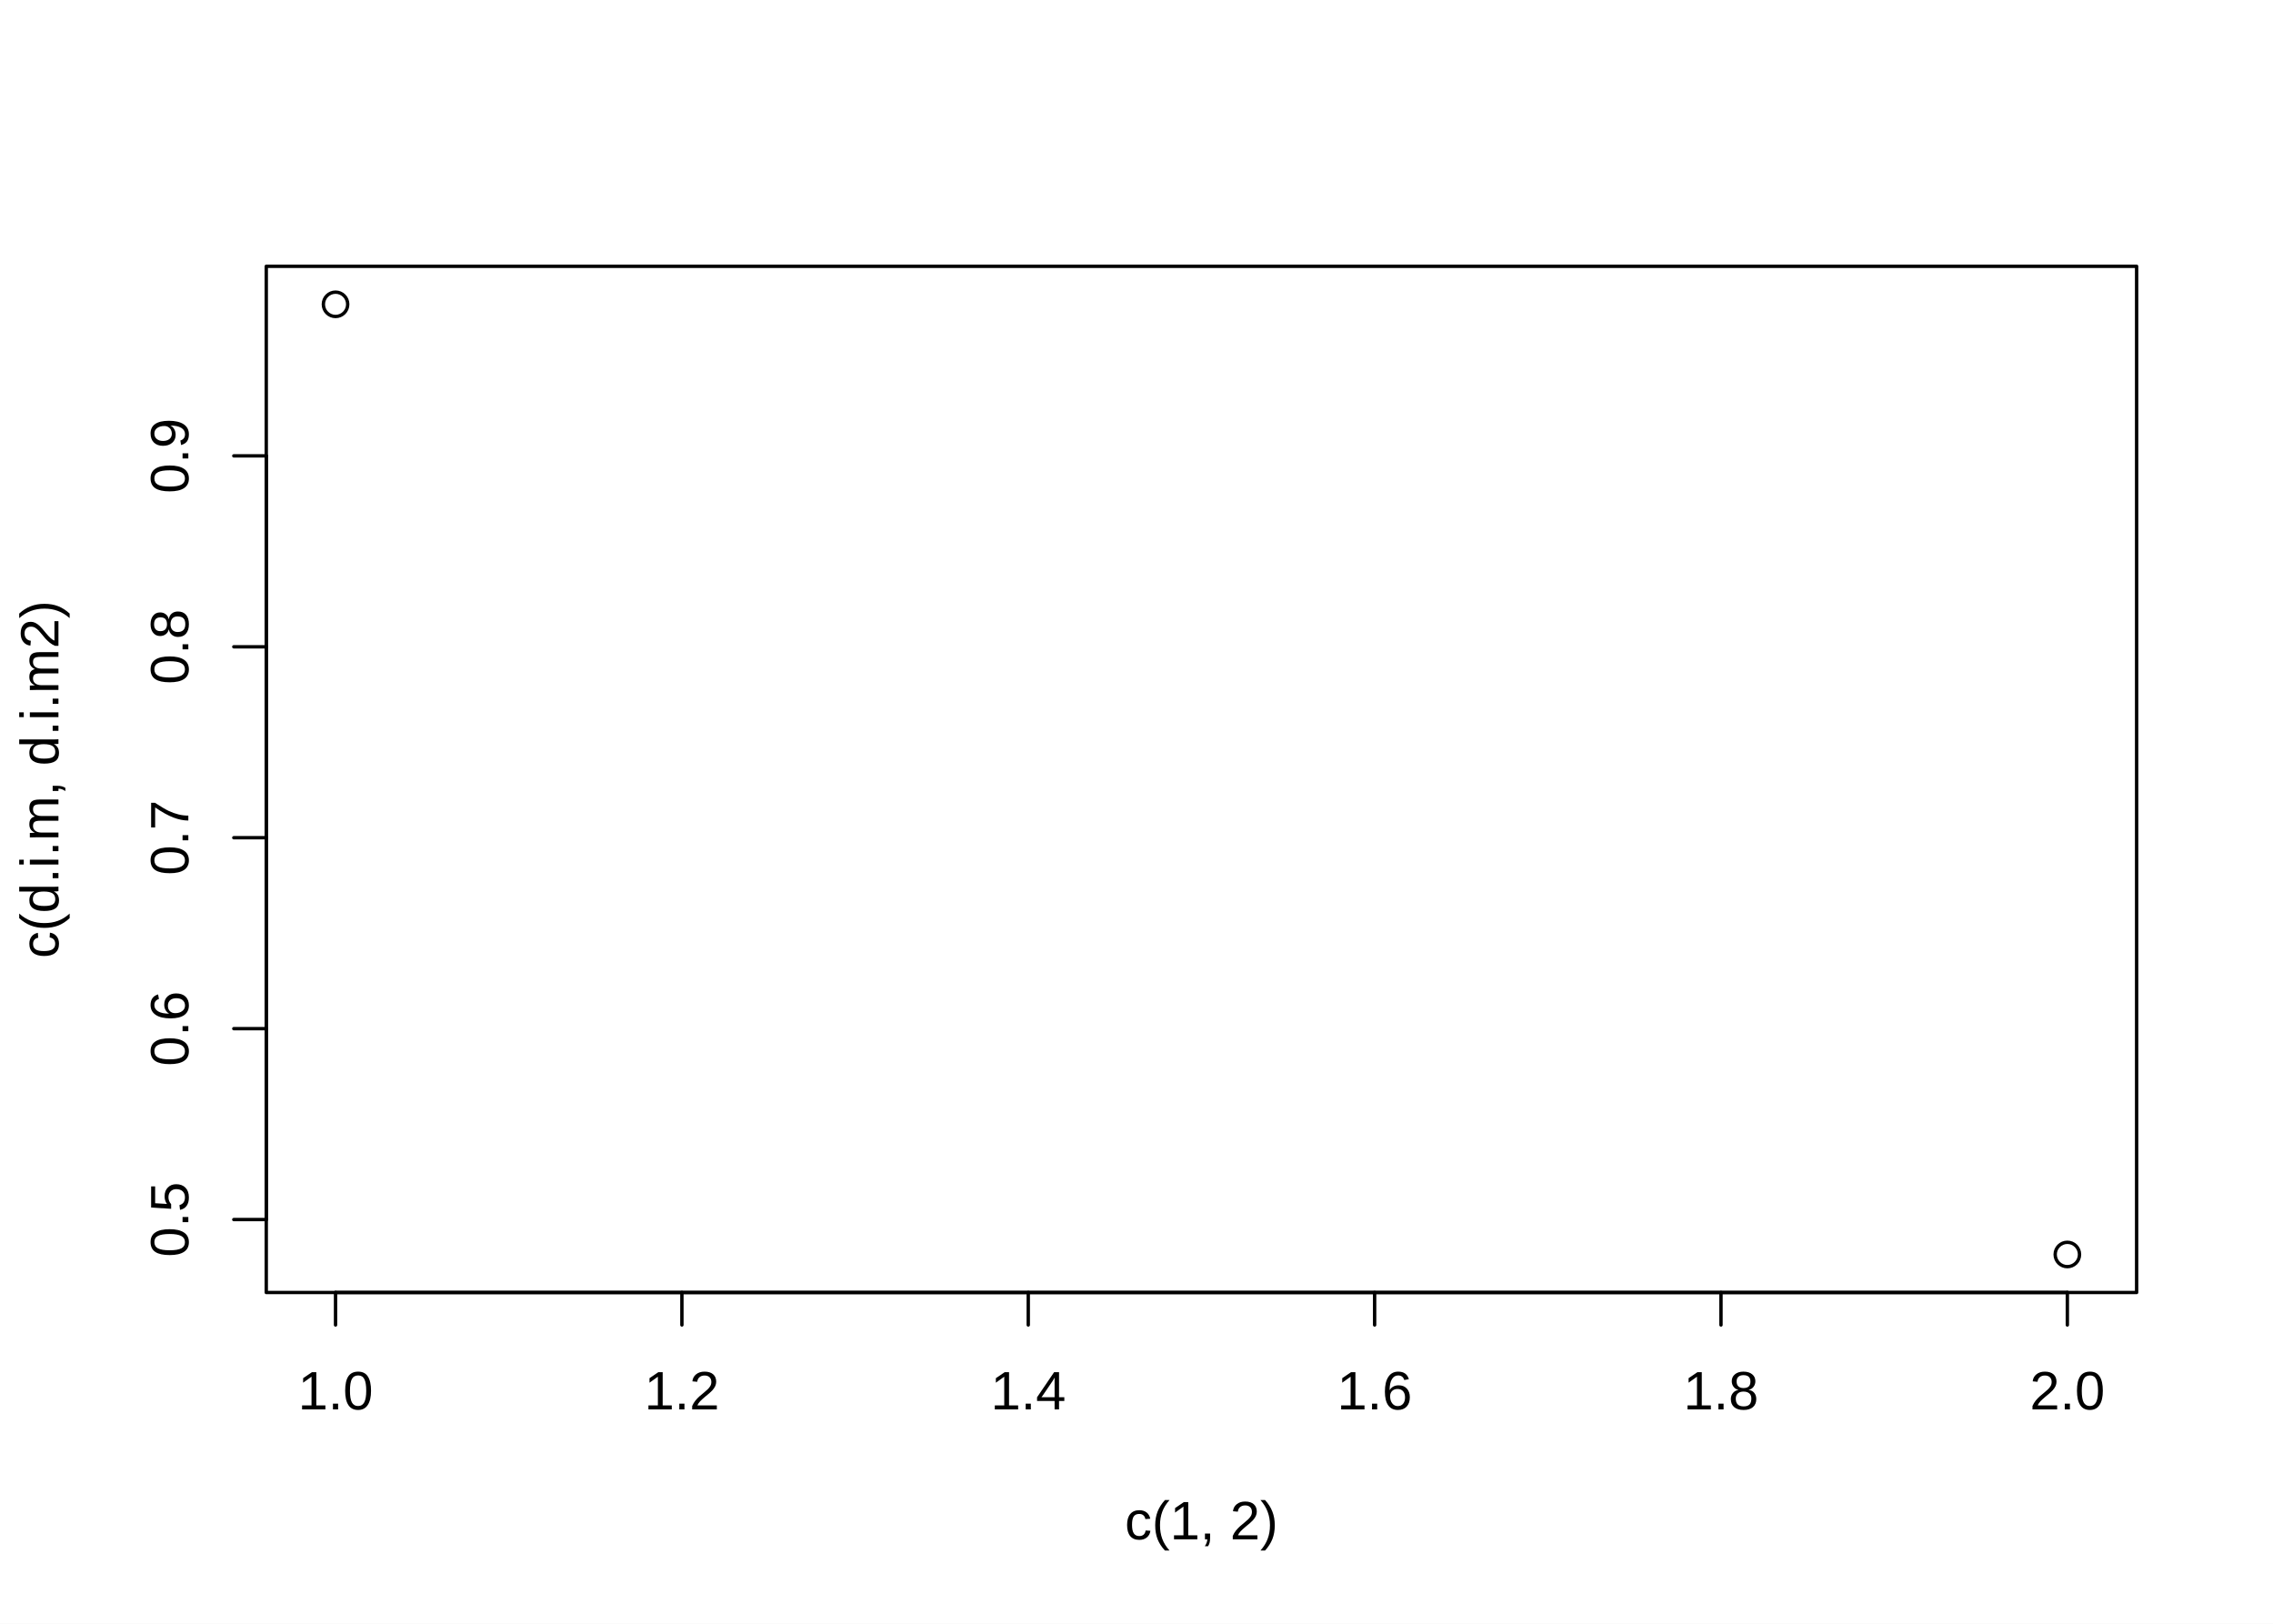
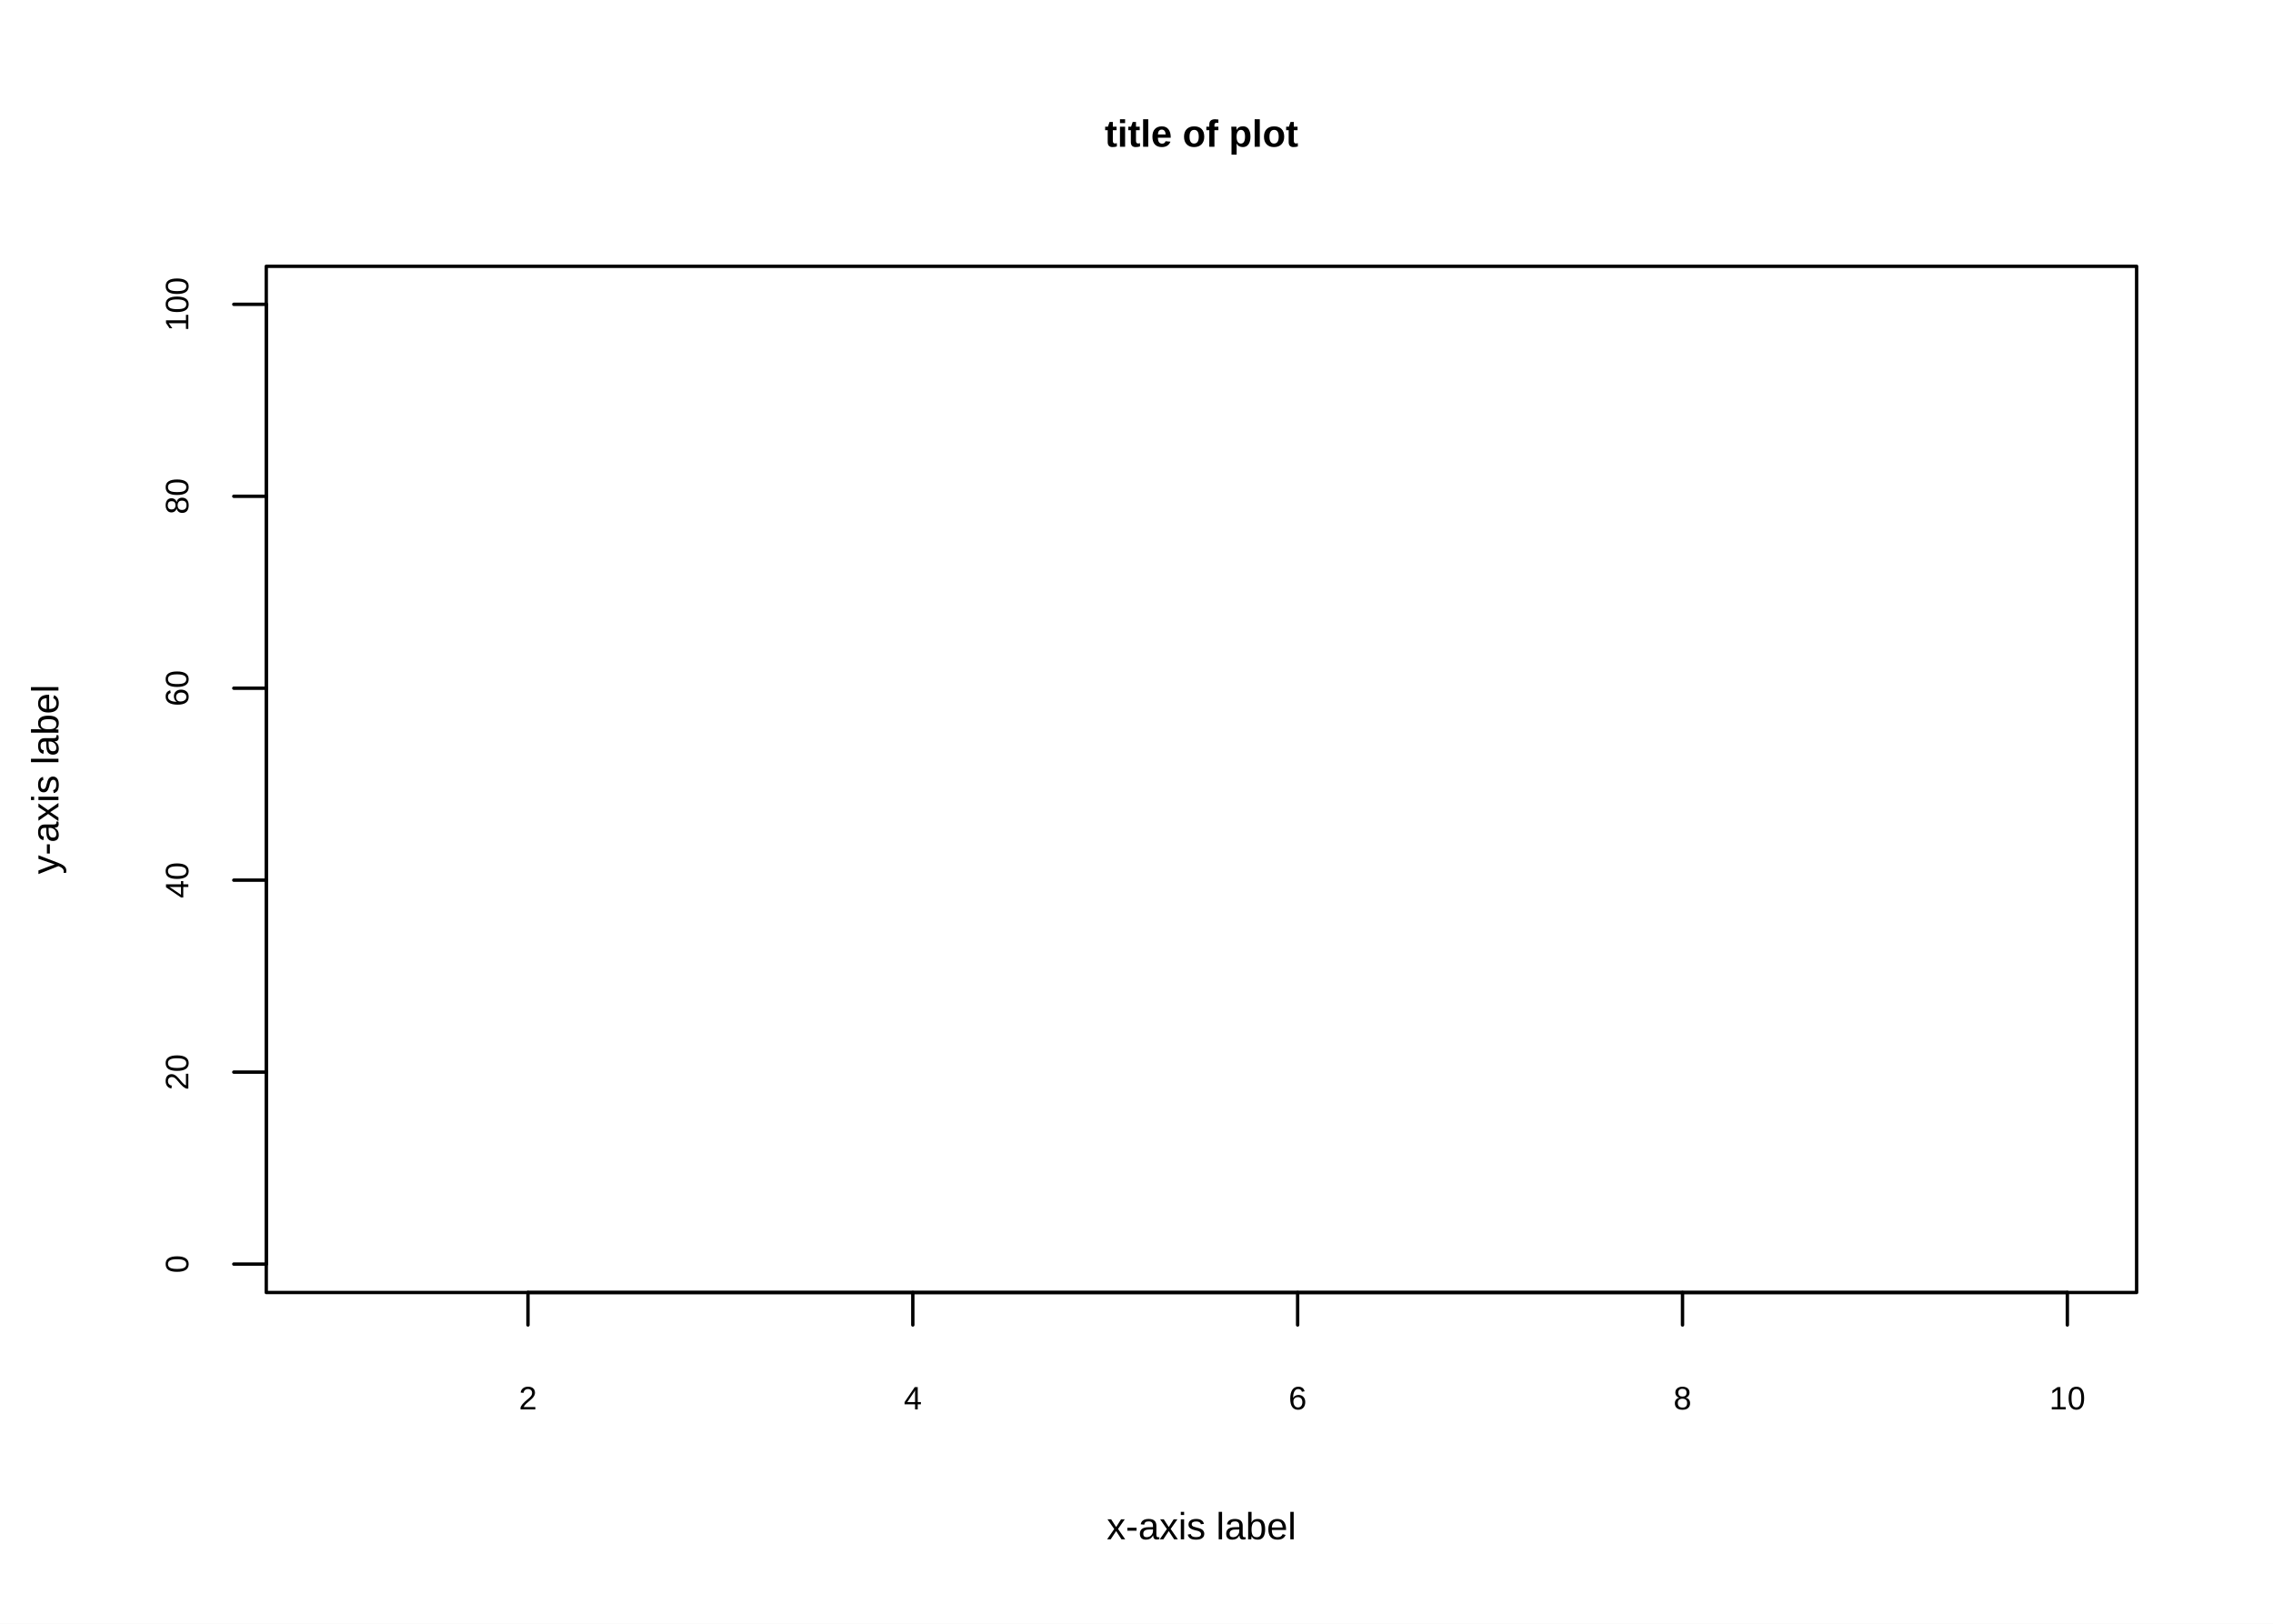
<svg xmlns="http://www.w3.org/2000/svg" viewBox="0 0 504.00 360.00">
  <defs>
    <style type="text/css">
    line, polyline, polygon, path, rect, circle {
      fill: none;
      stroke: #000000;
      stroke-linecap: round;
      stroke-linejoin: round;
      stroke-miterlimit: 10.00;
    }
  </style>
  </defs>
  <rect width="100%" height="100%" style="stroke: none; fill: #FFFFFF;" />
-   <defs>
-     <clipPath id="cpNTkuMDR8NDczLjc2fDI4Ni41Nnw1OS4wNA==">
-       <rect x="59.04" y="59.04" width="414.72" height="227.52" />
-     </clipPath>
-   </defs>
-   <circle cx="74.40" cy="67.47" r="2.70" style="stroke-width: 0.75;" clip-path="url(#cpNTkuMDR8NDczLjc2fDI4Ni41Nnw1OS4wNA==)" />
-   <circle cx="458.40" cy="278.13" r="2.70" style="stroke-width: 0.75;" clip-path="url(#cpNTkuMDR8NDczLjc2fDI4Ni41Nnw1OS4wNA==)" />
-   <defs>
-     <clipPath id="cpMC4wMHw1MDQuMDB8MzYwLjAwfDAuMDA=">
-       <rect x="0.00" y="0.00" width="504.00" height="360.00" />
-     </clipPath>
-   </defs>
-   <line x1="74.40" y1="286.56" x2="458.40" y2="286.56" style="stroke-width: 0.75;" clip-path="url(#cpMC4wMHw1MDQuMDB8MzYwLjAwfDAuMDA=)" />
-   <line x1="74.40" y1="286.56" x2="74.40" y2="293.76" style="stroke-width: 0.75;" clip-path="url(#cpMC4wMHw1MDQuMDB8MzYwLjAwfDAuMDA=)" />
-   <line x1="151.20" y1="286.56" x2="151.20" y2="293.76" style="stroke-width: 0.75;" clip-path="url(#cpMC4wMHw1MDQuMDB8MzYwLjAwfDAuMDA=)" />
-   <line x1="228.00" y1="286.56" x2="228.00" y2="293.76" style="stroke-width: 0.75;" clip-path="url(#cpMC4wMHw1MDQuMDB8MzYwLjAwfDAuMDA=)" />
-   <line x1="304.80" y1="286.56" x2="304.80" y2="293.76" style="stroke-width: 0.75;" clip-path="url(#cpMC4wMHw1MDQuMDB8MzYwLjAwfDAuMDA=)" />
-   <line x1="381.60" y1="286.56" x2="381.60" y2="293.76" style="stroke-width: 0.75;" clip-path="url(#cpMC4wMHw1MDQuMDB8MzYwLjAwfDAuMDA=)" />
-   <line x1="458.40" y1="286.56" x2="458.40" y2="293.76" style="stroke-width: 0.75;" clip-path="url(#cpMC4wMHw1MDQuMDB8MzYwLjAwfDAuMDA=)" />
-   <g clip-path="url(#cpMC4wMHw1MDQuMDB8MzYwLjAwfDAuMDA=)">
-     <text x="66.06" y="312.48" style="font-size: 12.00px; font-family: Arial;" textLength="16.68px" lengthAdjust="spacingAndGlyphs">1.0</text>
-   </g>
-   <g clip-path="url(#cpMC4wMHw1MDQuMDB8MzYwLjAwfDAuMDA=)">
-     <text x="142.86" y="312.48" style="font-size: 12.00px; font-family: Arial;" textLength="16.68px" lengthAdjust="spacingAndGlyphs">1.2</text>
-   </g>
-   <g clip-path="url(#cpMC4wMHw1MDQuMDB8MzYwLjAwfDAuMDA=)">
-     <text x="219.66" y="312.48" style="font-size: 12.00px; font-family: Arial;" textLength="16.68px" lengthAdjust="spacingAndGlyphs">1.4</text>
-   </g>
-   <g clip-path="url(#cpMC4wMHw1MDQuMDB8MzYwLjAwfDAuMDA=)">
-     <text x="296.46" y="312.48" style="font-size: 12.00px; font-family: Arial;" textLength="16.68px" lengthAdjust="spacingAndGlyphs">1.6</text>
-   </g>
-   <g clip-path="url(#cpMC4wMHw1MDQuMDB8MzYwLjAwfDAuMDA=)">
-     <text x="373.26" y="312.48" style="font-size: 12.00px; font-family: Arial;" textLength="16.68px" lengthAdjust="spacingAndGlyphs">1.8</text>
-   </g>
-   <g clip-path="url(#cpMC4wMHw1MDQuMDB8MzYwLjAwfDAuMDA=)">
-     <text x="450.06" y="312.48" style="font-size: 12.00px; font-family: Arial;" textLength="16.68px" lengthAdjust="spacingAndGlyphs">2.0</text>
-   </g>
-   <line x1="59.04" y1="270.39" x2="59.04" y2="101.07" style="stroke-width: 0.75;" clip-path="url(#cpMC4wMHw1MDQuMDB8MzYwLjAwfDAuMDA=)" />
-   <line x1="59.04" y1="270.39" x2="51.84" y2="270.39" style="stroke-width: 0.75;" clip-path="url(#cpMC4wMHw1MDQuMDB8MzYwLjAwfDAuMDA=)" />
-   <line x1="59.04" y1="228.06" x2="51.84" y2="228.06" style="stroke-width: 0.75;" clip-path="url(#cpMC4wMHw1MDQuMDB8MzYwLjAwfDAuMDA=)" />
-   <line x1="59.04" y1="185.73" x2="51.84" y2="185.73" style="stroke-width: 0.75;" clip-path="url(#cpMC4wMHw1MDQuMDB8MzYwLjAwfDAuMDA=)" />
-   <line x1="59.04" y1="143.40" x2="51.84" y2="143.40" style="stroke-width: 0.75;" clip-path="url(#cpMC4wMHw1MDQuMDB8MzYwLjAwfDAuMDA=)" />
-   <line x1="59.04" y1="101.07" x2="51.84" y2="101.07" style="stroke-width: 0.75;" clip-path="url(#cpMC4wMHw1MDQuMDB8MzYwLjAwfDAuMDA=)" />
-   <g clip-path="url(#cpMC4wMHw1MDQuMDB8MzYwLjAwfDAuMDA=)">
-     <text transform="translate(41.76,278.73) rotate(-90)" style="font-size: 12.00px; font-family: Arial;" textLength="16.68px" lengthAdjust="spacingAndGlyphs">0.5</text>
-   </g>
-   <g clip-path="url(#cpMC4wMHw1MDQuMDB8MzYwLjAwfDAuMDA=)">
-     <text transform="translate(41.76,236.40) rotate(-90)" style="font-size: 12.00px; font-family: Arial;" textLength="16.68px" lengthAdjust="spacingAndGlyphs">0.6</text>
-   </g>
-   <g clip-path="url(#cpMC4wMHw1MDQuMDB8MzYwLjAwfDAuMDA=)">
-     <text transform="translate(41.76,194.07) rotate(-90)" style="font-size: 12.00px; font-family: Arial;" textLength="16.68px" lengthAdjust="spacingAndGlyphs">0.7</text>
-   </g>
-   <g clip-path="url(#cpMC4wMHw1MDQuMDB8MzYwLjAwfDAuMDA=)">
-     <text transform="translate(41.76,151.74) rotate(-90)" style="font-size: 12.00px; font-family: Arial;" textLength="16.68px" lengthAdjust="spacingAndGlyphs">0.8</text>
-   </g>
-   <g clip-path="url(#cpMC4wMHw1MDQuMDB8MzYwLjAwfDAuMDA=)">
-     <text transform="translate(41.76,109.41) rotate(-90)" style="font-size: 12.00px; font-family: Arial;" textLength="16.68px" lengthAdjust="spacingAndGlyphs">0.9</text>
-   </g>
-   <polyline points="59.04,286.56 473.76,286.56 473.76,59.04 59.04,59.04 59.04,286.56 " style="stroke-width: 0.75;" clip-path="url(#cpMC4wMHw1MDQuMDB8MzYwLjAwfDAuMDA=)" />
-   <g clip-path="url(#cpMC4wMHw1MDQuMDB8MzYwLjAwfDAuMDA=)">
-     <text x="249.40" y="341.28" style="font-size: 12.00px; font-family: Arial;" textLength="34.01px" lengthAdjust="spacingAndGlyphs">c(1, 2)</text>
-   </g>
-   <g clip-path="url(#cpMC4wMHw1MDQuMDB8MzYwLjAwfDAuMDA=)">
-     <text transform="translate(12.96,212.47) rotate(-90)" style="font-size: 12.00px; font-family: Arial;" textLength="79.34px" lengthAdjust="spacingAndGlyphs">c(d.i.m, d.i.m2)</text>
-   </g>
+   <line x1="117.07" y1="286.56" x2="458.40" y2="286.56" style="stroke-width: 0.75;" />
+   <line x1="117.07" y1="286.56" x2="117.07" y2="293.76" style="stroke-width: 0.75;" />
+   <line x1="202.40" y1="286.56" x2="202.40" y2="293.76" style="stroke-width: 0.75;" />
+   <line x1="287.73" y1="286.56" x2="287.73" y2="293.76" style="stroke-width: 0.75;" />
+   <line x1="373.07" y1="286.56" x2="373.07" y2="293.76" style="stroke-width: 0.75;" />
+   <line x1="458.40" y1="286.56" x2="458.40" y2="293.76" style="stroke-width: 0.75;" />
+   <text x="115.06" y="312.48" style="font-size: 7.20px; font-family: Arial;" textLength="4.00px" lengthAdjust="spacingAndGlyphs">2</text>
+   <text x="200.40" y="312.48" style="font-size: 7.20px; font-family: Arial;" textLength="4.00px" lengthAdjust="spacingAndGlyphs">4</text>
+   <text x="285.73" y="312.48" style="font-size: 7.20px; font-family: Arial;" textLength="4.00px" lengthAdjust="spacingAndGlyphs">6</text>
+   <text x="371.06" y="312.48" style="font-size: 7.20px; font-family: Arial;" textLength="4.00px" lengthAdjust="spacingAndGlyphs">8</text>
+   <text x="454.40" y="312.48" style="font-size: 7.20px; font-family: Arial;" textLength="8.01px" lengthAdjust="spacingAndGlyphs">10</text>
+   <line x1="59.04" y1="280.26" x2="59.04" y2="67.47" style="stroke-width: 0.75;" />
+   <line x1="59.04" y1="280.26" x2="51.84" y2="280.26" style="stroke-width: 0.75;" />
+   <line x1="59.04" y1="237.70" x2="51.84" y2="237.70" style="stroke-width: 0.75;" />
+   <line x1="59.04" y1="195.14" x2="51.84" y2="195.14" style="stroke-width: 0.75;" />
+   <line x1="59.04" y1="152.58" x2="51.84" y2="152.58" style="stroke-width: 0.75;" />
+   <line x1="59.04" y1="110.03" x2="51.84" y2="110.03" style="stroke-width: 0.75;" />
+   <line x1="59.04" y1="67.47" x2="51.84" y2="67.47" style="stroke-width: 0.75;" />
+   <text transform="translate(41.76,282.26) rotate(-90)" style="font-size: 7.20px; font-family: Arial;" textLength="4.00px" lengthAdjust="spacingAndGlyphs">0</text>
+   <text transform="translate(41.76,241.71) rotate(-90)" style="font-size: 7.20px; font-family: Arial;" textLength="8.01px" lengthAdjust="spacingAndGlyphs">20</text>
+   <text transform="translate(41.76,199.15) rotate(-90)" style="font-size: 7.20px; font-family: Arial;" textLength="8.01px" lengthAdjust="spacingAndGlyphs">40</text>
+   <text transform="translate(41.76,156.59) rotate(-90)" style="font-size: 7.20px; font-family: Arial;" textLength="8.01px" lengthAdjust="spacingAndGlyphs">60</text>
+   <text transform="translate(41.76,114.03) rotate(-90)" style="font-size: 7.20px; font-family: Arial;" textLength="8.01px" lengthAdjust="spacingAndGlyphs">80</text>
+   <text transform="translate(41.76,73.47) rotate(-90)" style="font-size: 7.20px; font-family: Arial;" textLength="12.01px" lengthAdjust="spacingAndGlyphs">100</text>
+   <polyline points="59.04,286.56 473.76,286.56 473.76,59.04 59.04,59.04 59.04,286.56 " style="stroke-width: 0.75;" />
+   <text x="244.94" y="32.53" style="font-size: 8.40px; font-weight: bold; font-family: Arial;" textLength="42.92px" lengthAdjust="spacingAndGlyphs">title of plot</text>
+   <text x="245.39" y="341.28" style="font-size: 8.40px; font-family: Arial;" textLength="42.02px" lengthAdjust="spacingAndGlyphs">x-axis label</text>
+   <text transform="translate(12.96,193.81) rotate(-90)" style="font-size: 8.40px; font-family: Arial;" textLength="42.02px" lengthAdjust="spacingAndGlyphs">y-axis label</text>
</svg>
